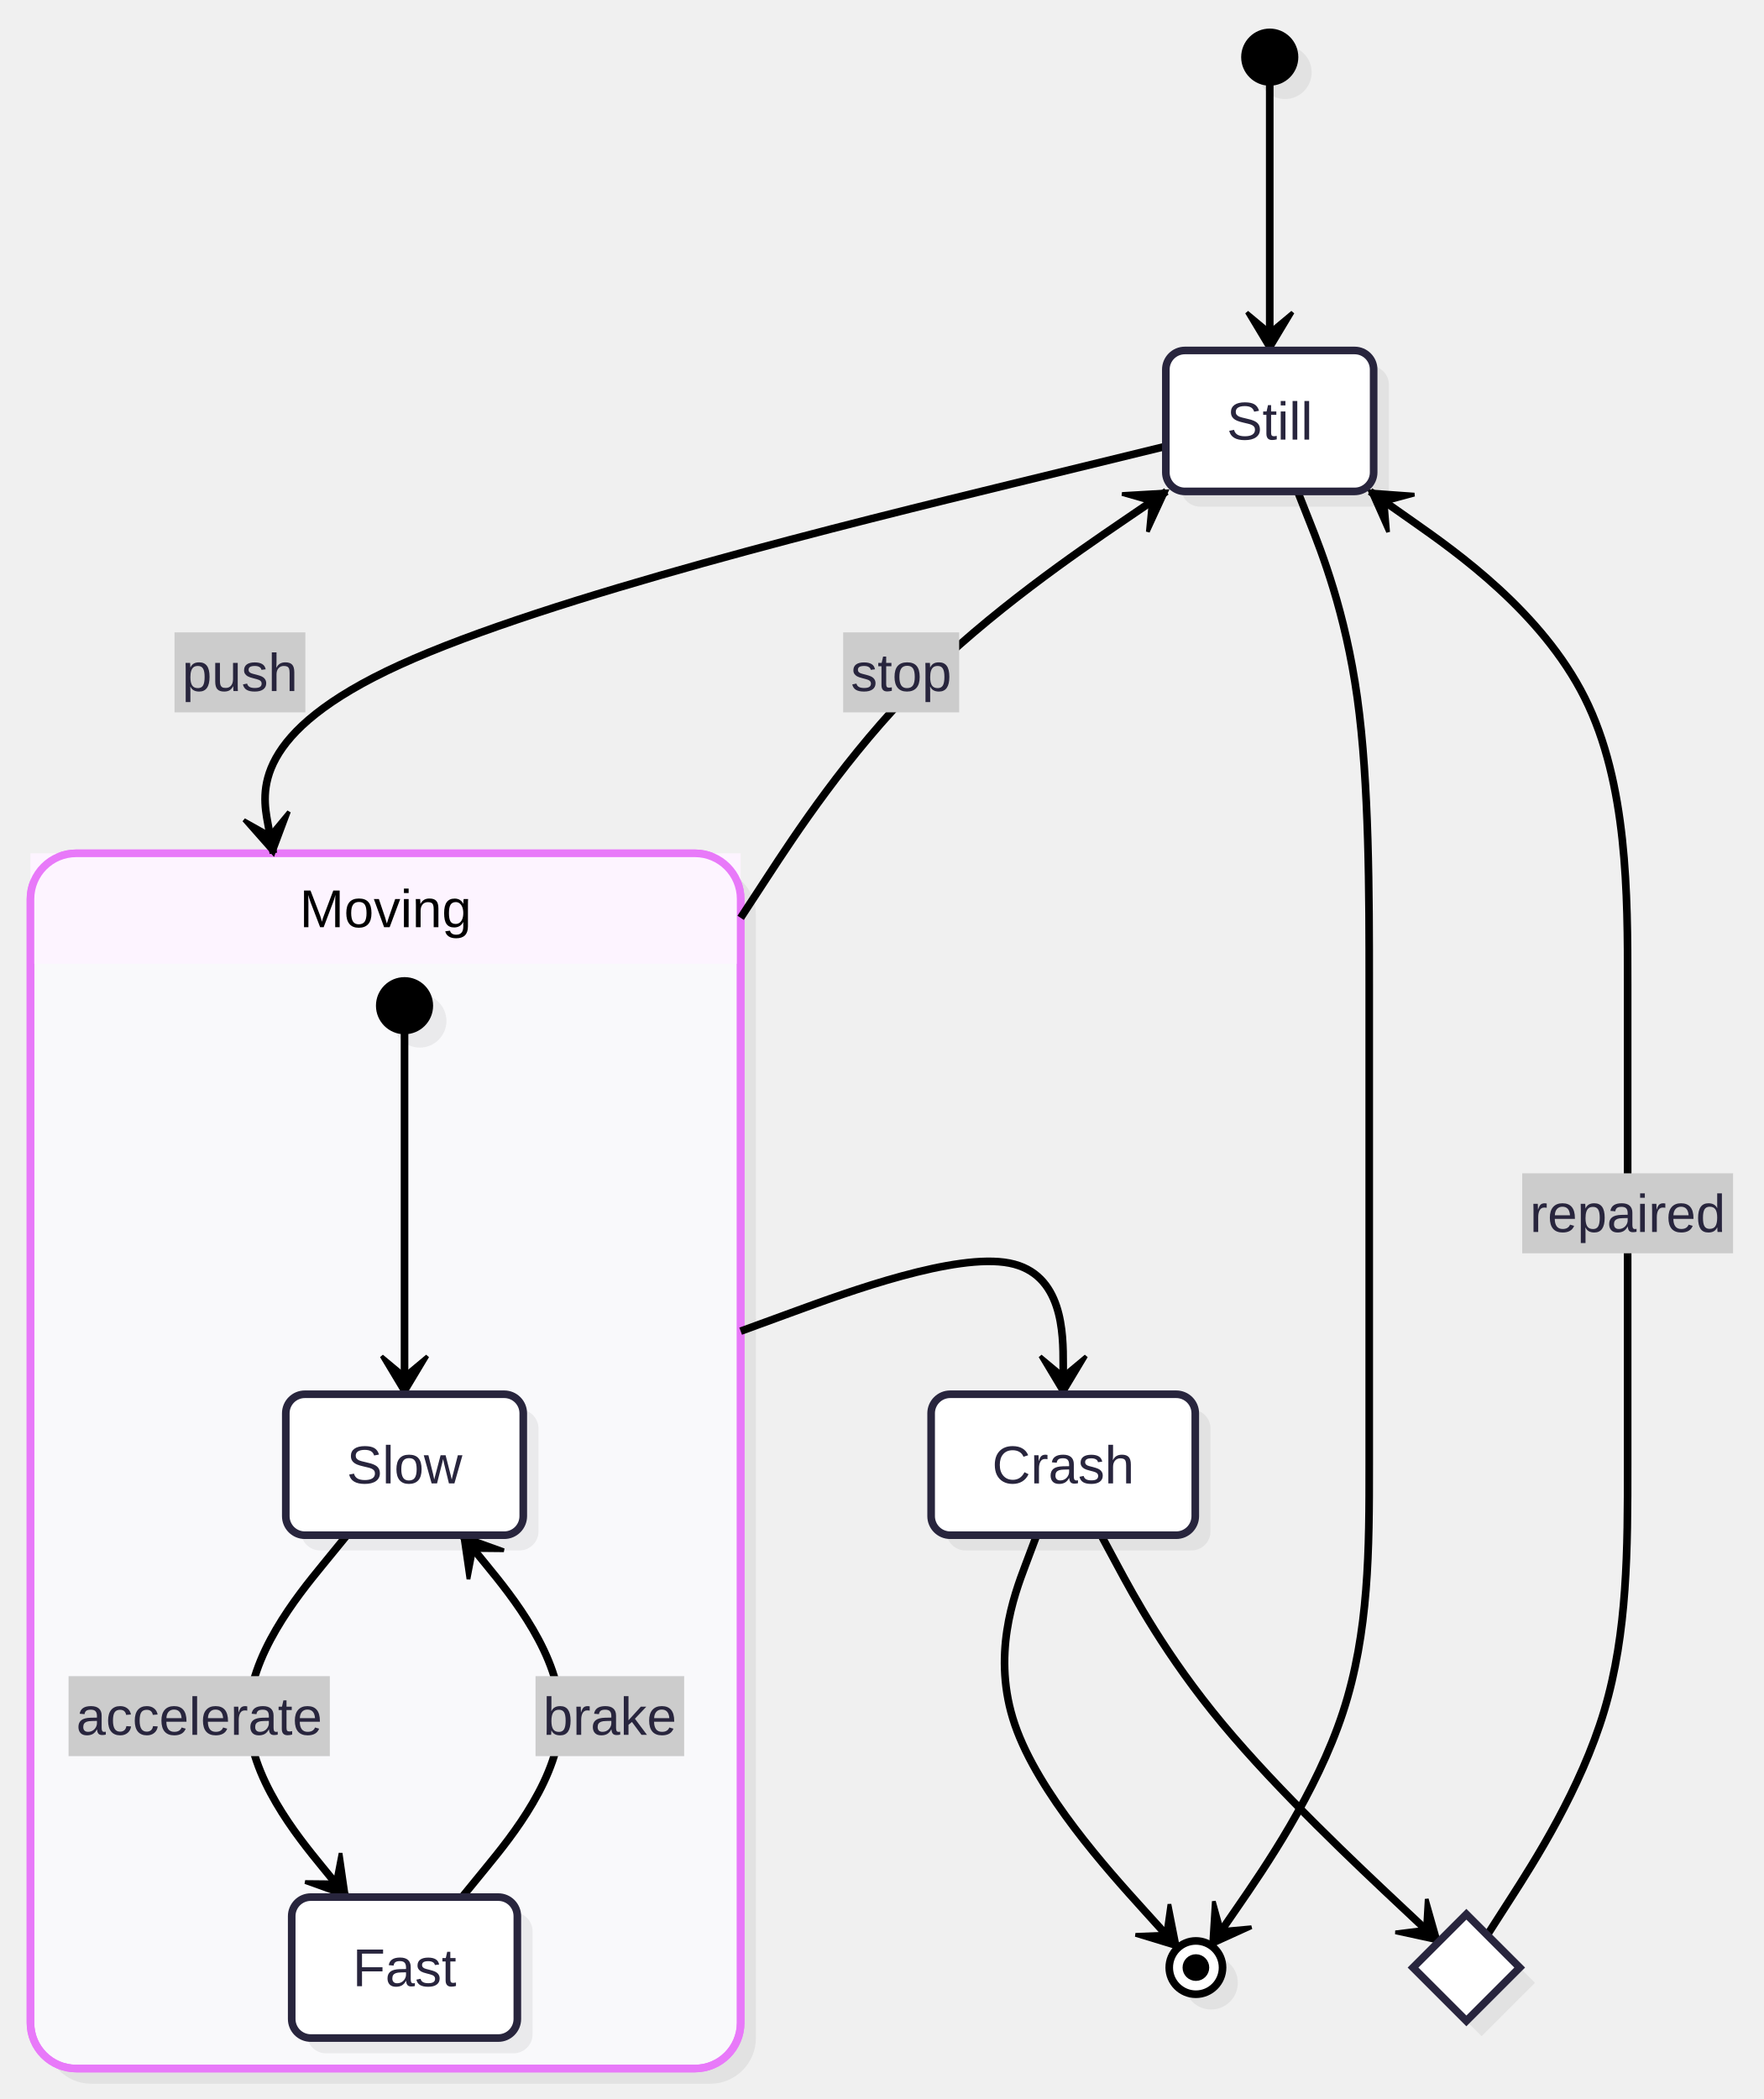
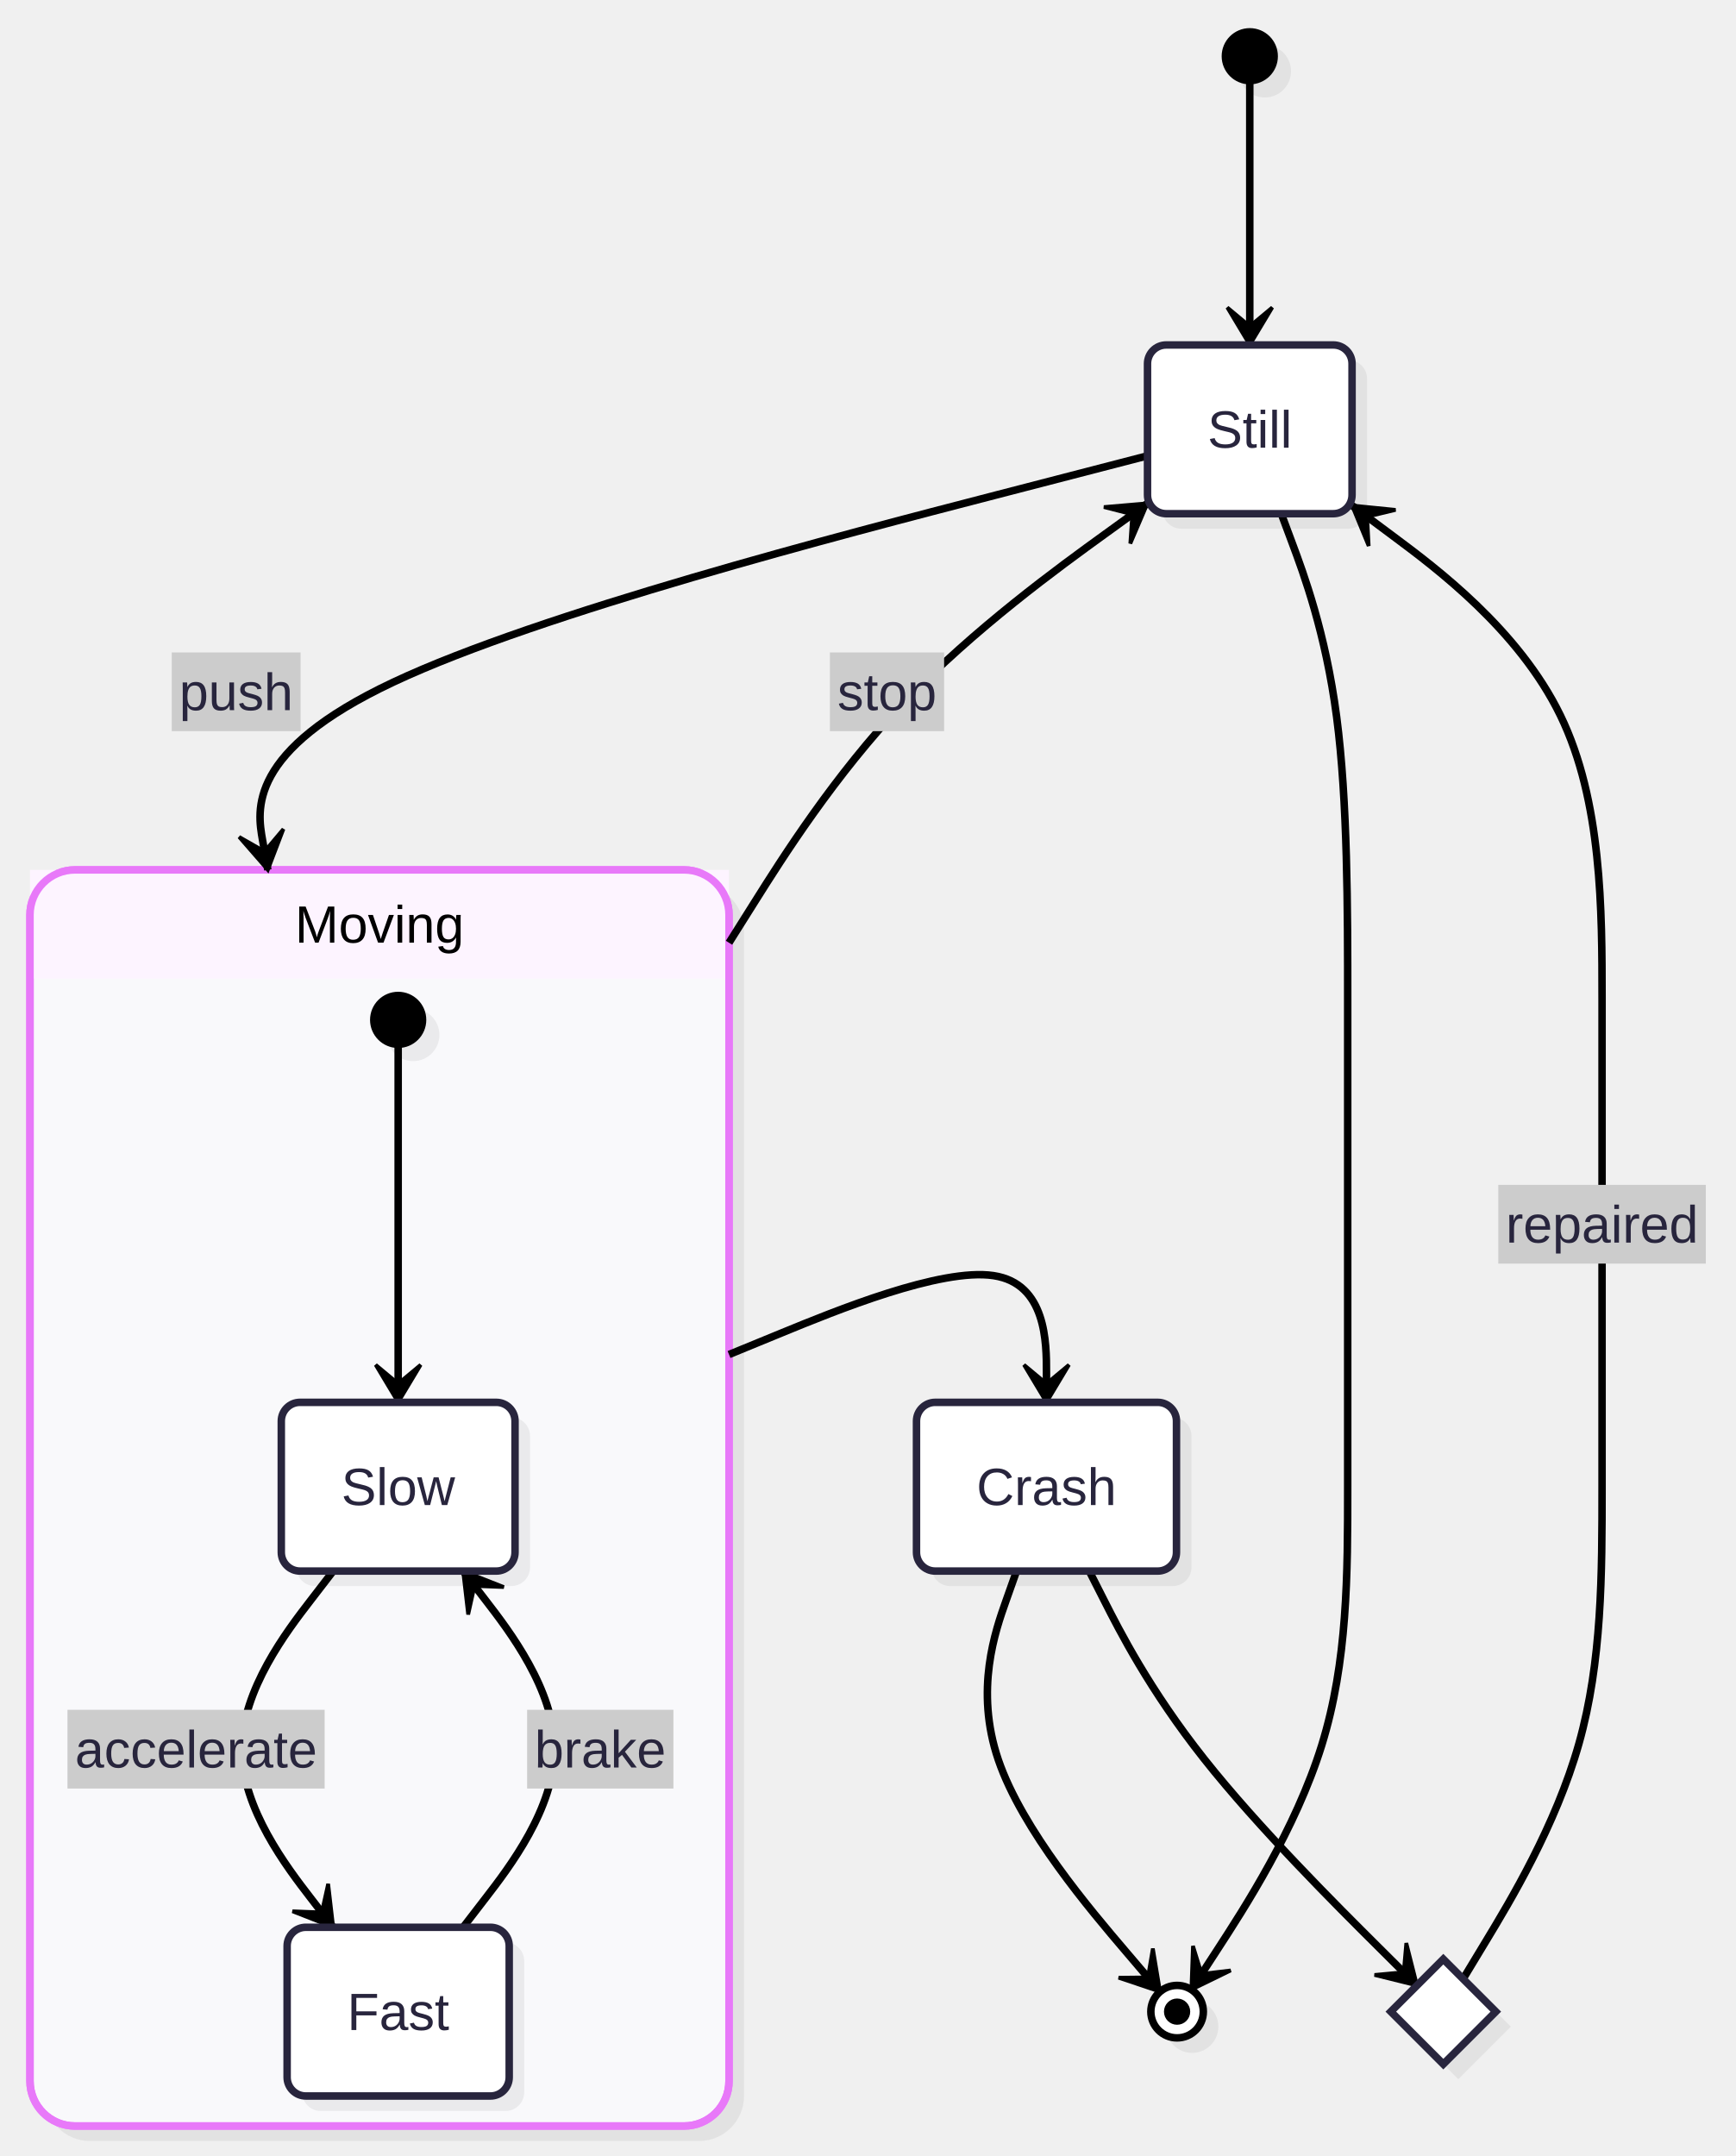
- <svg xmlns="http://www.w3.org/2000/svg" id="my-svg" width="100%" class="statediagram" style="max-width: 462.945px; background-color: white;" viewBox="-8 -8 462.945 551" role="graphics-document document" aria-roledescription="stateDiagram">
+ <svg xmlns="http://www.w3.org/2000/svg" id="my-svg" width="100%" class="statediagram" style="max-width: 462.945px; background-color: white;" viewBox="-8 -8 462.945 575" role="graphics-document document" aria-roledescription="stateDiagram">
  <style>#my-svg{font-family:"Recursive Variable", arial, sans-serif;font-size:16px;}#my-svg text{font-family:"Recursive Variable", arial, sans-serif;}</style>
  <g>
    <g class="clusters">
      <g id="cluster-Moving" class="cluster">
-         <rect class="drop-shadow" x="4" y="220" width="186.427" height="319" rx="12" ry="12" fill="#000000" stroke="none" opacity="0.06" />
-         <rect x="0" y="216" width="186.427" height="319" rx="12" ry="12" fill="#F9F9FB" stroke="#E879F9" stroke-width="2" />
-         <rect x="0" y="216" width="186.427" height="29" fill="#FDF4FF" stroke="none" />
-         <rect x="0" y="216" width="186.427" height="319" rx="12" ry="12" fill="none" stroke="#E879F9" stroke-width="2" />
-         <text class="cluster-label" x="93.213" y="235.4" text-anchor="middle" font-size="14" fill="#000000">Moving</text>
+         <rect class="drop-shadow" x="4" y="228" width="186.427" height="335" rx="12" ry="12" fill="#000000" stroke="none" opacity="0.06" />
+         <rect x="0" y="224" width="186.427" height="335" rx="12" ry="12" fill="#F9F9FB" stroke="#E879F9" stroke-width="2" />
+         <rect x="0" y="224" width="186.427" height="29" fill="#FDF4FF" stroke="none" />
+         <rect x="0" y="224" width="186.427" height="335" rx="12" ry="12" fill="none" stroke="#E879F9" stroke-width="2" />
+         <text class="cluster-label" x="93.213" y="243.4" text-anchor="middle" font-size="14" fill="#000000">Moving</text>
      </g>
    </g>
    <g class="edgePaths">
      <g id="L-root_start-Still-0" class="edgePath">
        <path class="flowchart-link LS-root_start LE-Still" d="M325.315,14L325.315,19.833C325.315,25.667,325.315,37.333,325.315,49C325.315,60.667,325.315,72.333,325.315,78.167L325.315,84" fill="none" stroke="#000000" stroke-width="2" />
        <path class="marker" d="M325.315,84L319.315,74L325.315,79L331.315,74Z" fill="#000000" stroke="#000000" stroke-width="1" />
      </g>
      <g id="L-Still-root_end-1" class="edgePath">
-         <path class="flowchart-link LS-Still LE-root_end" d="M332.636,121L335.768,128.917C338.901,136.833,345.166,152.667,348.298,175.167C351.43,197.667,351.43,226.833,351.43,250.5C351.43,274.167,351.43,292.333,351.43,312.417C351.43,332.5,351.43,354.5,351.43,376.5C351.43,398.5,351.43,420.5,344.509,441.539C337.588,462.579,323.746,482.658,316.825,492.697L309.904,502.737" fill="none" stroke="#000000" stroke-width="2" />
-         <path class="marker" d="M309.904,502.737L310.64,491.098L312.742,498.62L320.519,497.909Z" fill="#000000" stroke="#000000" stroke-width="1" />
+         <path class="flowchart-link LS-Still LE-root_end" d="M333.71,129L336.663,136.917C339.617,144.833,345.524,160.667,348.477,183.167C351.43,205.667,351.43,234.833,351.43,258.5C351.43,282.167,351.43,300.333,351.43,321.083C351.43,341.833,351.43,365.167,351.43,388.5C351.43,411.833,351.43,435.167,344.483,457.522C337.535,479.877,323.64,501.254,316.693,511.942L309.745,522.631" fill="none" stroke="#000000" stroke-width="2" />
+         <path class="marker" d="M309.745,522.631L310.165,510.977L312.47,518.439L320.226,517.516Z" fill="#000000" stroke="#000000" stroke-width="1" />
      </g>
      <g id="L-Still-Moving-2" class="edgePath">
-         <path class="flowchart-link LS-Still LE-Moving" d="M298.038,109.16L257.53,119.05C217.021,128.94,136.004,148.72,96.958,166.527C57.911,184.333,60.835,200.167,62.297,208.083L63.759,216" fill="none" stroke="#000000" stroke-width="2" />
-         <path class="marker" d="M63.759,216L56.043,207.256L62.851,211.083L67.843,205.077Z" fill="#000000" stroke="#000000" stroke-width="1" />
+         <path class="flowchart-link LS-Still LE-Moving" d="M298.038,113.563L257.53,124.053C217.021,134.542,136.004,155.521,96.903,173.927C57.802,192.333,60.617,208.167,62.025,216.083L63.432,224" fill="none" stroke="#000000" stroke-width="2" />
+         <path class="marker" d="M63.432,224L55.775,215.205L62.557,219.077L67.589,213.104Z" fill="#000000" stroke="#000000" stroke-width="1" />
      </g>
      <g id="L-Moving-Still-3" class="edgePath">
-         <path class="flowchart-link LS-Moving LE-Still" d="M186.427,232.941L193.449,222.201C200.472,211.46,214.517,189.98,233.145,171.323C251.773,152.667,274.984,136.833,286.59,128.917L298.195,121" fill="none" stroke="#000000" stroke-width="2" />
-         <path class="marker" d="M298.195,121L293.315,131.592L294.065,123.818L286.553,121.679Z" fill="#000000" stroke="#000000" stroke-width="1" />
+         <path class="flowchart-link LS-Moving LE-Still" d="M186.427,243.431L193.449,232.276C200.472,221.121,214.517,198.81,233.119,179.278C251.721,159.745,274.88,142.99,286.459,134.612L298.038,126.235" fill="none" stroke="#000000" stroke-width="2" />
+         <path class="marker" d="M298.038,126.235L293.454,136.957L293.988,129.165L286.42,127.235Z" fill="#000000" stroke="#000000" stroke-width="1" />
      </g>
      <g id="L-Moving-Crash-4" class="edgePath">
-         <path class="flowchart-link LS-Moving LE-Crash" d="M186.427,341.439L200.538,336.282C214.65,331.126,242.873,320.813,256.984,323.573C271.096,326.333,271.096,342.167,271.096,350.083L271.096,358" fill="none" stroke="#000000" stroke-width="2" />
-         <path class="marker" d="M271.096,358L265.096,348L271.096,353L277.096,348Z" fill="#000000" stroke="#000000" stroke-width="1" />
+         <path class="flowchart-link LS-Moving LE-Crash" d="M186.427,353.247L200.538,347.456C214.65,341.664,242.873,330.082,256.984,332.208C271.096,334.333,271.096,350.167,271.096,358.083L271.096,366" fill="none" stroke="#000000" stroke-width="2" />
+         <path class="marker" d="M271.096,366L265.096,356L271.096,361L277.096,356Z" fill="#000000" stroke="#000000" stroke-width="1" />
      </g>
      <g id="L-Crash-root_end-5" class="edgePath">
-         <path class="flowchart-link LS-Crash LE-root_end" d="M264.135,395L261.156,402.917C258.177,410.833,252.219,426.667,258.403,444.718C264.586,462.769,282.911,483.038,292.074,493.173L301.236,503.307" fill="none" stroke="#000000" stroke-width="2" />
-         <path class="marker" d="M301.236,503.307L290.079,499.913L297.883,499.599L298.98,491.866Z" fill="#000000" stroke="#000000" stroke-width="1" />
+         <path class="flowchart-link LS-Crash LE-root_end" d="M263.113,411L260.305,418.917C257.496,426.833,251.879,442.667,258.258,461.362C264.637,480.058,283.013,501.615,292.201,512.394L301.389,523.173" fill="none" stroke="#000000" stroke-width="2" />
+         <path class="marker" d="M301.389,523.173L290.336,519.455L298.146,519.368L299.469,511.67Z" fill="#000000" stroke="#000000" stroke-width="1" />
      </g>
      <g id="L-Moving_start-Slow-6" class="edgePath">
-         <path class="flowchart-link LS-Moving_start LE-Slow" d="M98.19,263L98.19,270.917C98.19,278.833,98.19,294.667,98.19,310.5C98.19,326.333,98.19,342.167,98.19,350.083L98.19,358" fill="none" stroke="#000000" stroke-width="2" />
-         <path class="marker" d="M98.19,358L92.19,348L98.19,353L104.19,348Z" fill="#000000" stroke="#000000" stroke-width="1" />
+         <path class="flowchart-link LS-Moving_start LE-Slow" d="M98.19,271L98.19,278.917C98.19,286.833,98.19,302.667,98.19,318.5C98.19,334.333,98.19,350.167,98.19,358.083L98.19,366" fill="none" stroke="#000000" stroke-width="2" />
+         <path class="marker" d="M98.19,366L92.19,356L98.19,361L104.19,356Z" fill="#000000" stroke="#000000" stroke-width="1" />
      </g>
      <g id="L-Slow-Fast-7" class="edgePath">
-         <path class="flowchart-link LS-Slow LE-Fast" d="M83.082,395L76.617,402.917C70.152,410.833,57.221,426.667,57.221,442.5C57.221,458.333,70.152,474.167,76.617,482.083L83.082,490" fill="none" stroke="#000000" stroke-width="2" />
-         <path class="marker" d="M83.082,490L72.109,486.05L79.919,486.127L81.404,478.459Z" fill="#000000" stroke="#000000" stroke-width="1" />
+         <path class="flowchart-link LS-Slow LE-Fast" d="M80.865,411L74.77,418.917C68.674,426.833,56.482,442.667,56.482,458.5C56.482,474.333,68.674,490.167,74.77,498.083L80.865,506" fill="none" stroke="#000000" stroke-width="2" />
+         <path class="marker" d="M80.865,506L70.01,501.737L77.815,502.038L79.518,494.416Z" fill="#000000" stroke="#000000" stroke-width="1" />
      </g>
      <g id="L-Fast-Slow-8" class="edgePath">
-         <path class="flowchart-link LS-Fast LE-Slow" d="M113.298,490L119.763,482.083C126.228,474.167,139.159,458.333,139.159,442.5C139.159,426.667,126.228,410.833,119.763,402.917L113.298,395" fill="none" stroke="#000000" stroke-width="2" />
-         <path class="marker" d="M113.298,395L124.271,398.95L116.461,398.873L114.976,406.541Z" fill="#000000" stroke="#000000" stroke-width="1" />
+         <path class="flowchart-link LS-Fast LE-Slow" d="M115.515,506L121.61,498.083C127.706,490.167,139.898,474.333,139.898,458.5C139.898,442.667,127.706,426.833,121.61,418.917L115.515,411" fill="none" stroke="#000000" stroke-width="2" />
+         <path class="marker" d="M115.515,411L126.37,415.263L118.565,414.962L116.862,422.584Z" fill="#000000" stroke="#000000" stroke-width="1" />
      </g>
      <g id="L-Crash-check-9" class="edgePath">
-         <path class="flowchart-link LS-Crash LE-check" d="M281.047,395L285.305,402.917C289.563,410.833,298.08,426.667,312.856,444.454C327.633,462.241,348.671,481.982,359.189,491.852L369.708,501.723" fill="none" stroke="#000000" stroke-width="2" />
-         <path class="marker" d="M369.708,501.723L358.31,499.255L366.062,498.301L366.521,490.504Z" fill="#000000" stroke="#000000" stroke-width="1" />
+         <path class="flowchart-link LS-Crash LE-check" d="M282.507,411L286.522,418.917C290.536,426.833,298.566,442.667,313.134,461.086C327.702,479.506,348.808,500.511,359.361,511.014L369.914,521.517" fill="none" stroke="#000000" stroke-width="2" />
+         <path class="marker" d="M369.914,521.517L358.593,518.715L366.37,517.99L367.058,510.21Z" fill="#000000" stroke="#000000" stroke-width="1" />
      </g>
      <g id="L-check-Still-10" class="edgePath">
-         <path class="flowchart-link LS-check LE-Still" d="M382.402,499.971L388.546,490.393C394.691,480.814,406.98,461.657,413.124,441.079C419.268,420.5,419.268,398.5,419.268,376.5C419.268,354.5,419.268,332.5,419.268,312.417C419.268,292.333,419.268,274.167,419.268,250.5C419.268,226.833,419.268,197.667,407.999,175.167C396.729,152.667,374.19,136.833,362.92,128.917L351.651,121" fill="none" stroke="#000000" stroke-width="2" />
-         <path class="marker" d="M351.651,121L363.283,121.839L355.742,123.874L356.385,131.658Z" fill="#000000" stroke="#000000" stroke-width="1" />
+         <path class="flowchart-link LS-check LE-Still" d="M382.207,519.776L388.384,509.564C394.561,499.351,406.915,478.925,413.092,457.046C419.268,435.167,419.268,411.833,419.268,388.5C419.268,365.167,419.268,341.833,419.268,321.083C419.268,300.333,419.268,282.167,419.268,258.5C419.268,234.833,419.268,205.667,408.156,182.804C397.043,159.941,374.818,143.382,363.705,135.102L352.592,126.823" fill="none" stroke="#000000" stroke-width="2" />
+         <path class="marker" d="M352.592,126.823L364.196,127.986L356.602,129.81L357.027,137.609Z" fill="#000000" stroke="#000000" stroke-width="1" />
      </g>
    </g>
    <g class="edgeLabels">
      <g class="edgeLabel">
-         <rect x="37.811" y="158" width="34.352" height="21" fill="#cccccc" stroke="none" />
-         <text x="54.987" y="173.4" text-anchor="middle" font-size="14" fill="#28253D">push</text>
+         <rect x="37.811" y="166" width="34.352" height="21" fill="#cccccc" stroke="none" />
+         <text x="54.987" y="181.4" text-anchor="middle" font-size="14" fill="#28253D">push</text>
      </g>
      <g class="edgeLabel">
-         <rect x="213.332" y="158" width="30.46" height="21" fill="#cccccc" stroke="none" />
-         <text x="228.562" y="173.4" text-anchor="middle" font-size="14" fill="#28253D">stop</text>
+         <rect x="213.332" y="166" width="30.46" height="21" fill="#cccccc" stroke="none" />
+         <text x="228.562" y="181.4" text-anchor="middle" font-size="14" fill="#28253D">stop</text>
      </g>
      <g class="edgeLabel">
-         <rect x="10" y="432" width="68.582" height="21" fill="#cccccc" stroke="none" />
-         <text x="44.291" y="447.4" text-anchor="middle" font-size="14" fill="#28253D">accelerate</text>
+         <rect x="10" y="448" width="68.582" height="21" fill="#cccccc" stroke="none" />
+         <text x="44.291" y="463.4" text-anchor="middle" font-size="14" fill="#28253D">accelerate</text>
      </g>
      <g class="edgeLabel">
-         <rect x="132.582" y="432" width="39.014" height="21" fill="#cccccc" stroke="none" />
-         <text x="152.089" y="447.4" text-anchor="middle" font-size="14" fill="#28253D">brake</text>
+         <rect x="132.582" y="448" width="39.014" height="21" fill="#cccccc" stroke="none" />
+         <text x="152.089" y="463.4" text-anchor="middle" font-size="14" fill="#28253D">brake</text>
      </g>
      <g class="edgeLabel">
-         <rect x="391.592" y="300" width="55.352" height="21" fill="#cccccc" stroke="none" />
-         <text x="419.268" y="315.4" text-anchor="middle" font-size="14" fill="#28253D">repaired</text>
+         <rect x="391.592" y="308" width="55.352" height="21" fill="#cccccc" stroke="none" />
+         <text x="419.268" y="323.4" text-anchor="middle" font-size="14" fill="#28253D">repaired</text>
      </g>
    </g>
    <g class="nodes">
      <g id="state-root_start-0" class="node default">
        <circle class="drop-shadow" cx="329.315" cy="11" r="7" fill="#000000" stroke="none" opacity="0.06" />
        <circle cx="325.315" cy="7" r="7" fill="#000000" stroke="#000000" stroke-width="1" />
      </g>
      <g id="state-Still-1" class="node default">
-         <rect class="drop-shadow" x="302.038" y="88" width="54.554" height="37" rx="5" ry="5" fill="#000000" stroke="none" opacity="0.06" />
-         <rect class="basic label-container" x="298.038" y="84" width="54.554" height="37" rx="5" ry="5" fill="#ffffff" stroke="#28253D" stroke-width="2" />
-         <text class="nodeLabel" x="325.315" y="107.4" text-anchor="middle" font-size="14" fill="#28253D">Still</text>
+         <rect class="drop-shadow" x="302.038" y="88" width="54.554" height="45" rx="5" ry="5" fill="#000000" stroke="none" opacity="0.06" />
+         <rect class="basic label-container" x="298.038" y="84" width="54.554" height="45" rx="5" ry="5" fill="#ffffff" stroke="#28253D" stroke-width="2" />
+         <text class="nodeLabel" x="325.315" y="111.4" text-anchor="middle" font-size="14" fill="#28253D">Still</text>
      </g>
      <g id="state-root_end-2" class="node default">
-         <circle class="drop-shadow" cx="309.93" cy="512.5" r="7" fill="#000000" stroke="none" opacity="0.06" />
-         <circle cx="305.93" cy="508.5" r="7" fill="#ffffff" stroke="#000000" stroke-width="2" />
-         <circle cx="305.93" cy="508.5" r="2.5" fill="#000000" stroke="#000000" stroke-width="2" />
+         <circle class="drop-shadow" cx="309.93" cy="532.5" r="7" fill="#000000" stroke="none" opacity="0.06" />
+         <circle cx="305.93" cy="528.5" r="7" fill="#ffffff" stroke="#000000" stroke-width="2" />
+         <circle cx="305.93" cy="528.5" r="2.5" fill="#000000" stroke="#000000" stroke-width="2" />
      </g>
      <g id="state-Crash-3" class="node default">
-         <rect class="drop-shadow" x="240.427" y="362" width="69.338" height="37" rx="5" ry="5" fill="#000000" stroke="none" opacity="0.06" />
-         <rect class="basic label-container" x="236.427" y="358" width="69.338" height="37" rx="5" ry="5" fill="#ffffff" stroke="#28253D" stroke-width="2" />
-         <text class="nodeLabel" x="271.096" y="381.4" text-anchor="middle" font-size="14" fill="#28253D">Crash</text>
+         <rect class="drop-shadow" x="240.427" y="370" width="69.338" height="45" rx="5" ry="5" fill="#000000" stroke="none" opacity="0.06" />
+         <rect class="basic label-container" x="236.427" y="366" width="69.338" height="45" rx="5" ry="5" fill="#ffffff" stroke="#28253D" stroke-width="2" />
+         <text class="nodeLabel" x="271.096" y="393.4" text-anchor="middle" font-size="14" fill="#28253D">Crash</text>
      </g>
      <g id="state-Moving_start-4" class="node default">
-         <circle class="drop-shadow" cx="102.19" cy="260" r="7" fill="#000000" stroke="none" opacity="0.06" />
-         <circle cx="98.19" cy="256" r="7" fill="#000000" stroke="#000000" stroke-width="1" />
+         <circle class="drop-shadow" cx="102.19" cy="268" r="7" fill="#000000" stroke="none" opacity="0.06" />
+         <circle cx="98.19" cy="264" r="7" fill="#000000" stroke="#000000" stroke-width="1" />
      </g>
      <g id="state-Slow-5" class="node default">
-         <rect class="drop-shadow" x="71.021" y="362" width="62.338" height="37" rx="5" ry="5" fill="#000000" stroke="none" opacity="0.06" />
-         <rect class="basic label-container" x="67.021" y="358" width="62.338" height="37" rx="5" ry="5" fill="#ffffff" stroke="#28253D" stroke-width="2" />
-         <text class="nodeLabel" x="98.19" y="381.4" text-anchor="middle" font-size="14" fill="#28253D">Slow</text>
+         <rect class="drop-shadow" x="71.021" y="370" width="62.338" height="45" rx="5" ry="5" fill="#000000" stroke="none" opacity="0.06" />
+         <rect class="basic label-container" x="67.021" y="366" width="62.338" height="45" rx="5" ry="5" fill="#ffffff" stroke="#28253D" stroke-width="2" />
+         <text class="nodeLabel" x="98.19" y="393.4" text-anchor="middle" font-size="14" fill="#28253D">Slow</text>
      </g>
      <g id="state-Fast-6" class="node default">
-         <rect class="drop-shadow" x="72.575" y="494" width="59.23" height="37" rx="5" ry="5" fill="#000000" stroke="none" opacity="0.06" />
-         <rect class="basic label-container" x="68.575" y="490" width="59.23" height="37" rx="5" ry="5" fill="#ffffff" stroke="#28253D" stroke-width="2" />
-         <text class="nodeLabel" x="98.19" y="513.4" text-anchor="middle" font-size="14" fill="#28253D">Fast</text>
+         <rect class="drop-shadow" x="72.575" y="510" width="59.23" height="45" rx="5" ry="5" fill="#000000" stroke="none" opacity="0.06" />
+         <rect class="basic label-container" x="68.575" y="506" width="59.23" height="45" rx="5" ry="5" fill="#ffffff" stroke="#28253D" stroke-width="2" />
+         <text class="nodeLabel" x="98.19" y="533.4" text-anchor="middle" font-size="14" fill="#28253D">Fast</text>
      </g>
      <g id="state-check-7" class="node default">
-         <path class="drop-shadow" d="M380.93,498.5L394.93,512.5L380.93,526.5L366.93,512.5Z" fill="#000000" stroke="none" opacity="0.06" />
-         <path class="label-container" d="M376.93,494.5L390.93,508.5L376.93,522.5L362.93,508.5Z" fill="#ffffff" stroke="#28253D" stroke-width="2" />
+         <path class="drop-shadow" d="M380.93,518.5L394.93,532.5L380.93,546.5L366.93,532.5Z" fill="#000000" stroke="none" opacity="0.06" />
+         <path class="label-container" d="M376.93,514.5L390.93,528.5L376.93,542.5L362.93,528.5Z" fill="#ffffff" stroke="#28253D" stroke-width="2" />
      </g>
    </g>
  </g>
</svg>
